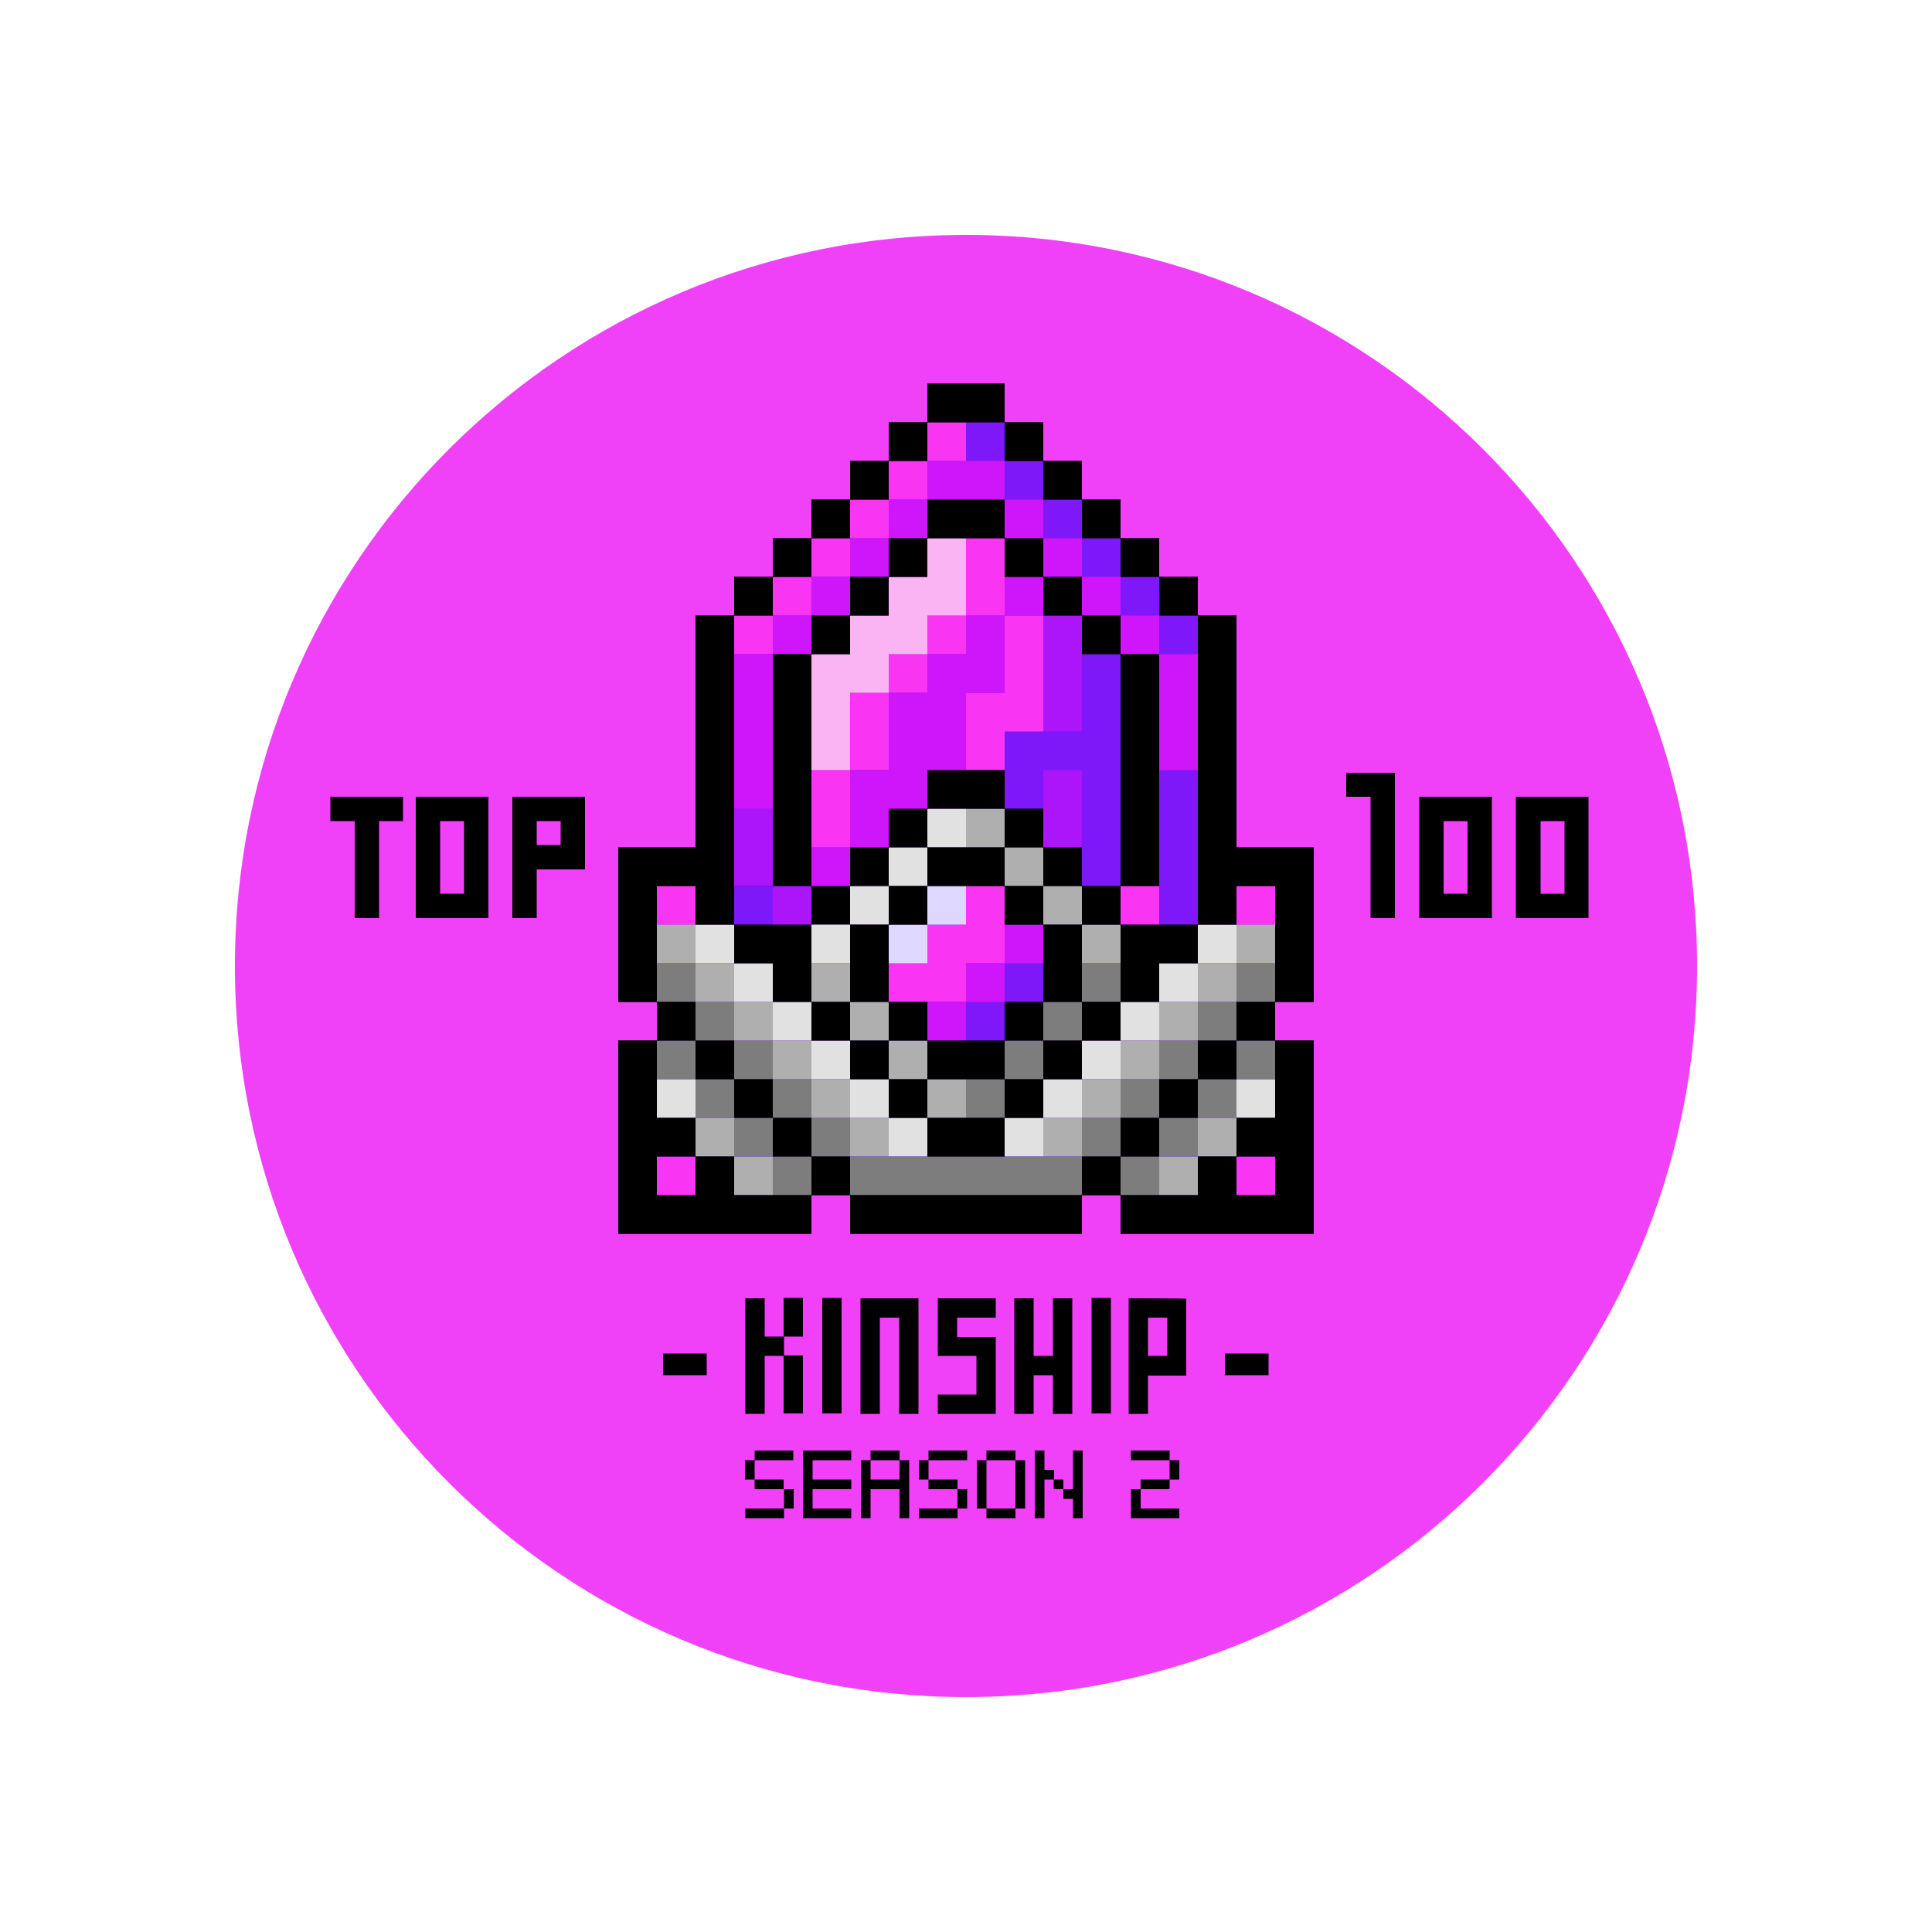
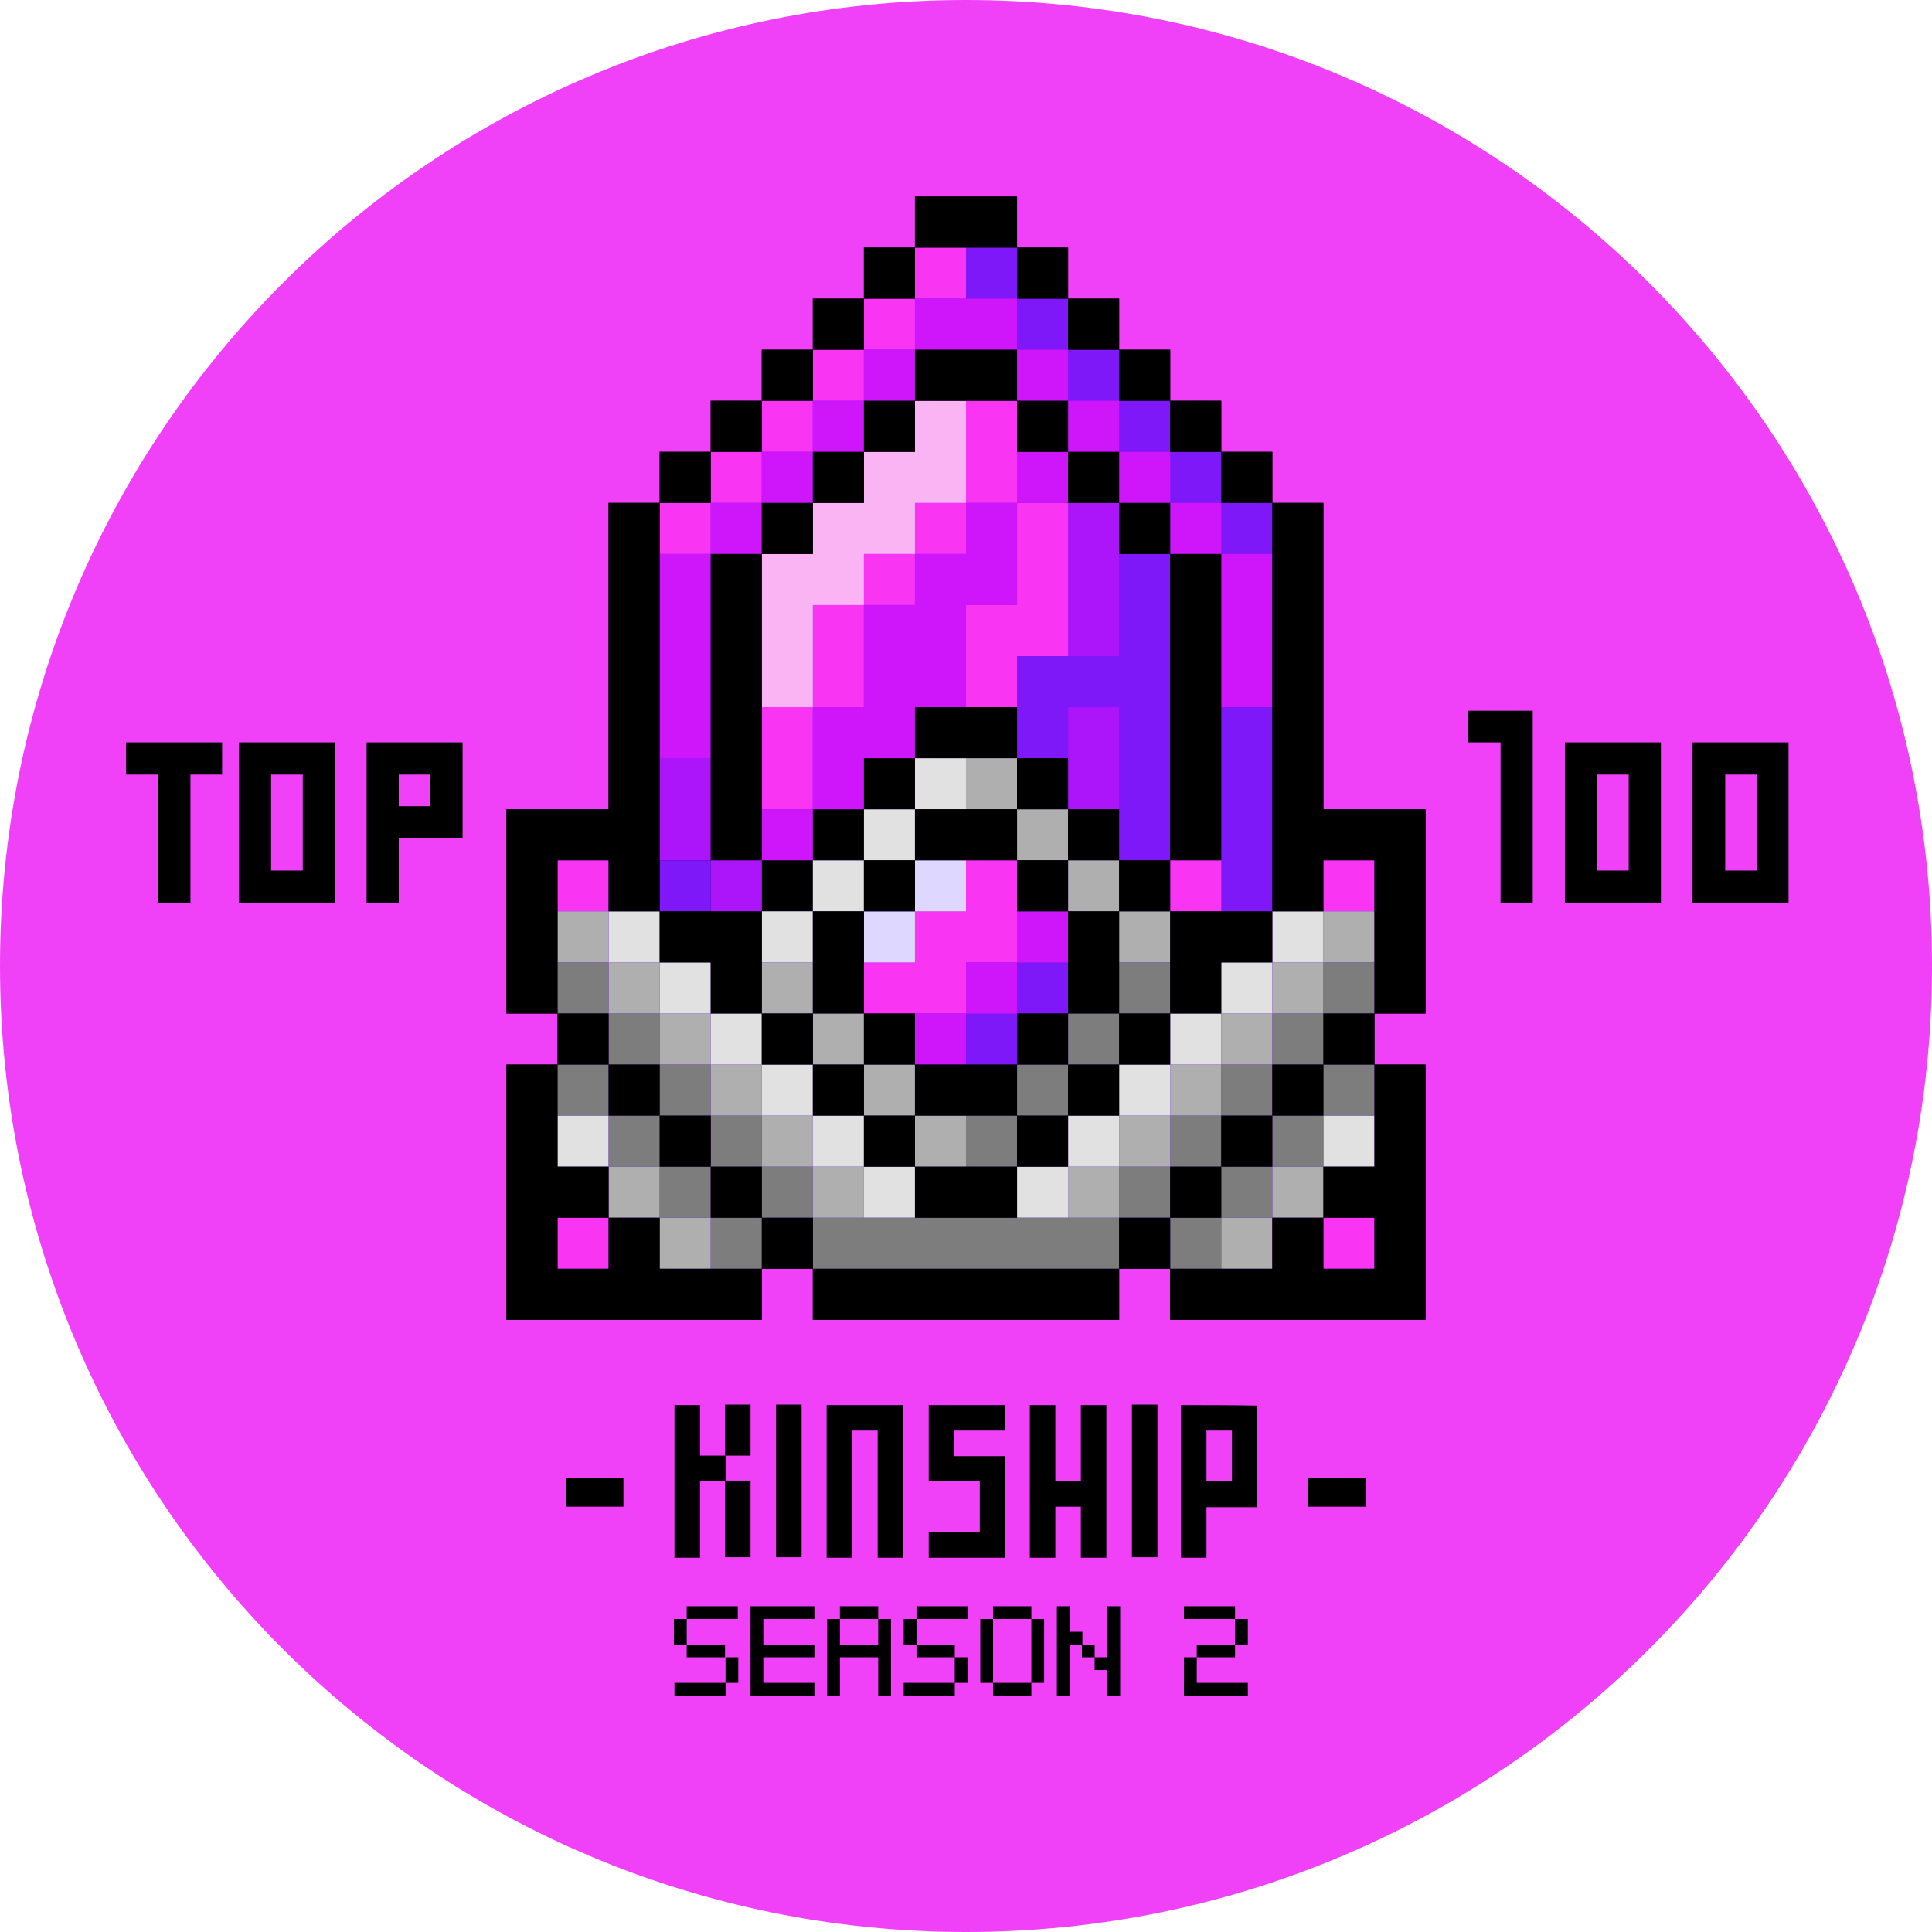
- <svg xmlns="http://www.w3.org/2000/svg" viewBox="0 0 500 500">
-   <circle cx="250" cy="250" r="189.2" fill="#f041f8" />
-   <path d="M328.3 355.9v-5.6H317v5.6h11.3zm-145.4 0v-5.6h-11.3v5.6h11.3zm19.9-10h5v-10h-5v10z" />
-   <path d="M197.9 336h-5v29.9h5v-15h5v-5h-5V336z" />
-   <path d="M202.8 365.8h5v-15h-5v15zm10-24.9v24.9h5v-29.9h-5v5zm9.9-4.9v29.9h5V341h5v24.9h5V336h-15zm20 0v14.9h10v10h-10v5h15V346h-10v-5h10v-5h-15zm49.4 0v29.9h5V356h9.9v-19.9c-2.4-.1-14.9-.1-14.9-.1zm10 14.9h-5V341h5v9.9zm-29.6 0h-5V336h-5v29.9h5v-10h5v10h5V336h-5v14.9zm10 14.9h5v-29.9h-5v29.9zm-87.2 12.1v5h-2.5v-5h2.5zm-2.4 12.5h10v2.5h-10v-2.5zm12.4-12.5h-10v-2.5h10v2.5zm-10 7.5v-2.5h7.5v2.5h-7.5zm7.6 5v-5h2.5v5h-2.5zm7.4-12.5v5h10v2.5h-10v5h10v2.5h-12.5v-17.5h12.5v2.5h-10zm25 0v15h-2.5v-7.5h-7.5v7.5h-2.5v-15h2.5v5h7.5v-5h2.5zm-2.5 0h-7.5v-2.5h7.5v2.5zm7.5 0v5h-2.5v-5h2.5zm-2.5 12.5h10v2.5h-10v-2.5zm12.5-12.5h-10v-2.5h10v2.5zm-10 7.5v-2.5h7.5v2.5h-7.5zm7.5 5v-5h2.5v5h-2.5zm7.5-12.5v12.5h-2.5v-12.5h2.5zm7.5 0h-7.5v-2.5h7.5v2.5zm-7.5 12.5h7.5v2.5h-7.5v-2.5zm10-12.5v12.5h-2.5v-12.5h2.5zm7.5 2.5v2.5h-2.5v10h-2.5v-17.5h2.5v5h2.5zm2.4 2.5v2.5h-2.5v-2.5h2.5zm5-7.5v17.5h-2.5v-5h-2.5v-2.5h2.5v-10h2.5zm22.5 0v2.5h-10v-2.5h10zm-7.5 10v5h10v2.5h-12.5v-7.5h2.5zm7.5 0h-7.5v-2.5h7.5v2.5zm2.5-2.5h-2.5v-5h2.5v5zm43.2-176.7h6.3v31.4h6.3V200h-12.6v6.2h0z" />
-   <use href="#B" />
-   <path d="M392.3 206.2v31.4h18.8v-31.4c.1 0-15.6 0-18.8 0zm12.6 25.1h-6.2v-18.8h6.2v18.8z" />
-   <use href="#B" x="-259.7" />
-   <path d="M132.6 206.2v31.4h6.3V225h12.5v-18.8h-18.8 0zm6.3 12.5v-6.2h6.2v6.2h-6.2zm-53.4-6.2h6.3v25.1h6.3v-25.1h6.2v-6.3H85.5zm234.5 6.8v-60h-10v-10h-10v-10h-10v-10h-10v-10h-10v-10h-10v-10h-20v10h-10v10h-10v10h-10v10h-10v10h-10v10h-10v60h-20v40h10v10h-10v50h50v-10h10v10h60v-10h10v10h50v-50h-10v-10h10v-40h-20z" />
+ <svg xmlns="http://www.w3.org/2000/svg" xmlns:xlink="http://www.w3.org/1999/xlink" viewBox="0 0 378.4 378.4">
+   <circle cx="189.2" cy="189.2" r="189.2" fill="#f041f8" />
+   <path d="M267.5 295.1v-5.6h-11.3v5.6h11.3zm-145.4 0v-5.6h-11.3v5.6h11.3zm19.9-10h5v-10h-5v10z" />
+   <path d="M137.1 275.2h-5v29.9h5v-15h5v-5h-5v-9.9z" />
+   <path d="M142 305h5v-15h-5v15zm10-24.9V305h5v-29.9h-5v5zm9.9-4.9v29.9h5v-24.9h5v24.9h5v-29.9h-15zm20 0v14.9h10v10h-10v5h15v-19.9h-10v-5h10v-5h-15 0zm49.4 0v29.9h5v-9.9h9.9v-19.9c-2.4-.1-14.9-.1-14.9-.1zm10 14.9h-5v-9.9h5v9.9zm-29.6 0h-5v-14.9h-5v29.9h5v-10h5v10h5v-29.9h-5v14.9zm10 14.9h5v-29.9h-5V305zm-87.2 12.1v5H132v-5h2.5zm-2.4 12.5h10v2.5h-10v-2.5zm12.4-12.5h-10v-2.5h10v2.5zm-10 7.5v-2.5h7.5v2.5h-7.5zm7.6 5v-5h2.5v5h-2.5zm7.4-12.5v5h10v2.5h-10v5h10v2.5H147v-17.5h12.5v2.5h-10zm25 0v15H172v-7.5h-7.5v7.5H162v-15h2.5v5h7.5v-5h2.5zm-2.5 0h-7.5v-2.5h7.5v2.5zm7.5 0v5H177v-5h2.5zm-2.5 12.5h10v2.5h-10v-2.5zm12.5-12.5h-10v-2.5h10v2.5zm-10 7.5v-2.5h7.5v2.5h-7.5zm7.5 5v-5h2.5v5H187zm7.5-12.5v12.5H192v-12.5h2.5zm7.5 0h-7.5v-2.5h7.5v2.5zm-7.5 12.5h7.5v2.5h-7.5v-2.5zm10-12.5v12.5H202v-12.5h2.5zm7.5 2.5v2.5h-2.5v10H207v-17.5h2.5v5h2.5zm2.4 2.5v2.5h-2.5v-2.5h2.5zm5-7.5v17.5h-2.5v-5h-2.5v-2.5h2.5v-10h2.5zm22.5 0v2.5h-10v-2.5h10zm-7.5 10v5h10v2.5h-12.5v-7.5h2.5zm7.5 0h-7.5v-2.5h7.5v2.5zm2.5-2.5h-2.5v-5h2.5v5zm43.2-176.7h6.3v31.4h6.3v-37.6h-12.6v6.2h0 0zm18.9 0v31.4h18.8v-31.4h-18.8zm12.5 25.1h-6.2v-18.8h6.2v18.8zm12.5-25.1v31.4h18.8v-31.4c.1 0-15.6 0-18.8 0zm12.6 25.1h-6.2v-18.8h6.2v18.8zM46.8 145.4v31.4h18.8v-31.4H46.8zm12.5 25.1h-6.2v-18.8h6.2v18.8zm12.5-25.1v31.4h6.3v-12.6h12.5v-18.8H71.8h0zm6.3 12.5v-6.2h6.2v6.2h-6.2zm-53.4-6.2H31v25.1h6.3v-25.1h6.2v-6.3H24.7v6.3zm234.5 6.8v-60h-10v-10h-10v-10h-10v-10h-10v-10h-10v-10h-10v-10h-20v10h-10v10h-10v10h-10v10h-10v10h-10v10h-10v60h-20v40h10v10h-10v50h50v-10h10v10h60v-10h10v10h50v-50h-10v-10h10v-40h-20 0z" />
  <g fill="#7e18f8">
-     <path d="M200 229.3h10v10h-10zm120 0v10h-10v10h-10v10h-10v10h-10v10h-10v10h-10v10h-20v-10h-10v-10h-10v-10h-10v-10h-10v-10h-10v-10h-10v-10h-10v30h10v10h10v10h10v10h10v10h10v10h60v-10h10v-10h10v-10h10v-10h10v-10h10v-30h-10zm-150 70h10v10h-10zm150 0h10v10h-10z" />
-     <path d="M200 169.3h10v-10h10v-10h10v-10h10v-10h20v10h10v10h10v10h10v10h10v60h-10v10h20v-80h-10v-10h-10v-10h-10v-10h-10v-10h-10v-10h-20v10h-10v10h-10v10h-10v10h-10v10h-10v70h10v-60zm70 70h-10v-10h-20v10h-10v20h10v10h20v-10h10v-20z" />
-     <path d="M230 229.3h10v-10h20v-10h-10v-10h10v10h10v10h10v10h10v-60h-10v-10h-10v-10h-10v-10h-20v10h-10v10h-10v10h-10v60h10v10h10v-10zm0 40h10v10h-10z" />
-     <path d="M270 229.3h10v10h-10z" />
-     <path d="M260 219.3h10v10h-10zm-40 30v-10h-10v20h10v-10z" />
-     <path d="M290 239.3h-10v20h10v-20zm-70 20h10v10h-10zm40 10h10v10h-10z" />
-     <path d="M250 279.3h-10v10h20v-10h-10zm20-20h10v10h-10zm-70 30h-10v-10h-10v-10h-10v20h10v10h10v10h20v-10h-10v-10zm110-10v10h-10v10h-10v10h20v-10h10v-10h10v-20h-10v10h-10z" />
+     <path d="M139.2 168.5h10v10h-10v-10zm120 0v10h-10v10h-10v10h-10v10h-10v10h-10v10h-10v10h-20v-10h-10v-10h-10v-10h-10v-10h-10v-10h-10v-10h-10v-10h-10v30h10v10h10v10h10v10h10v10h10v10h60v-10h10v-10h10v-10h10v-10h10v-10h10v-30h-10 0zm-150 70h10v10h-10v-10zm150 0h10v10h-10v-10z" />
+     <path d="M139.2 108.5h10v-10h10v-10h10v-10h10v-10h20v10h10v10h10v10h10v10h10v60h-10v10h20v-80h-10v-10h-10v-10h-10v-10h-10v-10h-10v-10h-20v10h-10v10h-10v10h-10v10h-10v10h-10v70h10v-60zm70 70h-10v-10h-20v10h-10v20h10v10h20v-10h10v-20h0z" />
+     <path d="M169.2 168.5h10v-10h20v-10h-10v-10h10v10h10v10h10v10h10v-60h-10v-10h-10v-10h-10v-10h-20v10h-10v10h-10v10h-10v60h10v10h10v-10zm0 40h10v10h-10v-10z" />
+     <use xlink:href="#B" />
+     <path d="M199.2 158.5h10v10h-10v-10zm-40 30v-10h-10v20h10v-10h0z" />
+     <path d="M229.2 178.5h-10v20h10v-20h0zm-70 20h10v10h-10v-10zm40 10h10v10h-10v-10z" />
+     <path d="M189.2 218.5h-10v10h20v-10h-10zm20-20h10v10h-10v-10zm-70 30h-10v-10h-10v-10h-10v20h10v10h10v10h20v-10h-10v-10zm110-10v10h-10v10h-10v10h20v-10h10v-10h10v-20h-10v10h-10z" />
  </g>
-   <path d="M210 229.3h10v10h-10z" />
+   <use xlink:href="#B" x="-60" />
  <g fill="#ac15f9">
-     <path d="M270 159.3v30h10v-30h-10zm0 50v10h10v-20h-10v10zm-70 0h-10v20h10v-20z" />
-     <path d="M200 229.3h10v10h-10z" />
+     <path d="M209.2 98.5v30h10v-30h-10zm0 50v10h10v-20h-10v10zm-70 0h-10v20h10v-20z" />
+     <use xlink:href="#B" x="-70" />
  </g>
  <g fill="#7e18f8">
-     <path d="M190 229.3h10v10h-10zm90-50v10h-20v20h10v-10h10v30h10v-60h-10v10zm-30-70h10v10h-10z" />
-     <path d="M260 119.3h10v10h-10z" />
-     <path d="M270 129.3h10v10h-10z" />
-     <path d="M280 139.3h10v10h-10z" />
-     <path d="M290 149.3h10v10h-10z" />
-     <path d="M300 159.3h10v10h-10zm0 50v30h10v-40h-10v10zm-50 50h10v10h-10z" />
-     <path d="M260 249.3h10v10h-10z" />
+     <path d="M129.2 168.5h10v10h-10v-10zm90-50v10h-20v20h10v-10h10v30h10v-60h-10v10zm-30-70h10v10h-10v-10z" />
+     <use xlink:href="#B" x="-10" y="-110" />
+     <use xlink:href="#B" y="-100" />
+     <use xlink:href="#B" x="10" y="-90" />
+     <use xlink:href="#B" x="20" y="-80" />
+     <path d="M239.2 98.5h10v10h-10v-10zm0 50v30h10v-40h-10v10zm-50 50h10v10h-10v-10z" />
+     <use xlink:href="#B" x="-10" y="20" />
  </g>
  <g fill="#fa34f3">
-     <path d="M260 139.3h-10v20h10v-20zm-40 50v10h10v-20h-10v10z" />
-     <path d="M210 209.3v10h10v-20h-10v10zm20-40h10v10h-10z" />
-     <path d="M240 159.3h10v10h-10zm20 10v10h-10v20h10v-10h10v-30h-10v10zm-20-60h10v10h-10z" />
-     <path d="M230 119.3h10v10h-10z" />
-     <path d="M220 129.3h10v10h-10z" />
-     <path d="M210 139.3h10v10h-10z" />
-     <path d="M200 149.3h10v10h-10z" />
-     <path d="M190 159.3h10v10h-10zm100 70h10v10h-10zm30 0h10v10h-10zm-150 70h10v10h-10zm150 0h10v10h-10zm-150-70h10v10h-10zm80 10h-10v10h-10v10h20v-10h10v-20h-10v10z" />
+     <path d="M199.2 78.5h-10v20h10v-20zm-40 50v10h10v-20h-10v10z" />
+     <path d="M149.2 148.5v10h10v-20h-10v10zm20-40h10v10h-10v-10z" />
+     <path d="M179.2 98.5h10v10h-10v-10zm20 10v10h-10v20h10v-10h10v-30h-10v10zm-20-60h10v10h-10v-10z" />
+     <use xlink:href="#B" x="-40" y="-110" />
+     <use xlink:href="#B" x="-50" y="-100" />
+     <use xlink:href="#B" x="-60" y="-90" />
+     <use xlink:href="#B" x="-70" y="-80" />
+     <path d="M129.2 98.5h10v10h-10v-10zm100 70h10v10h-10v-10zm30 0h10v10h-10v-10zm-150 70h10v10h-10v-10zm150 0h10v10h-10v-10zm-150-70h10v10h-10v-10zm80 10h-10v10h-10v10h20v-10h10v-20h-10v10z" />
  </g>
  <g fill="#cf15f9">
-     <path d="M250 169.3h-10v10h-10v20h-10v20h-10v10h20v-10h10v-10h10v-30h10v-20h-10v10z" />
-     <path d="M260 149.3h10v10h-10zm-70 30v30h10v-40h-10v10zm60-60h-10v10h20v-10h-10z" />
-     <path d="M260 129.3h10v10h-10z" />
-     <path d="M270 139.3h10v10h-10z" />
-     <path d="M280 149.3h10v10h-10z" />
-     <path d="M290 159.3h10v10h-10z" />
-     <path d="M300 169.3v30h10v-30h-10zm-70-40h10v10h-10z" />
-     <path d="M220 139.3h10v10h-10z" />
-     <path d="M210 149.3h10v10h-10z" />
-     <path d="M200 159.3h10v10h-10zm50 90h10v10h-10z" />
-     <path d="M240 259.3h10v10h-10zm20-20h10v10h-10z" />
+     <path d="M189.2 108.5h-10v10h-10v20h-10v20h-10v10h20v-10h10v-10h10v-30h10v-20h-10v10z" />
+     <path d="M199.2 88.5h10v10h-10v-10zm-70 30v30h10v-40h-10v10zm60-60h-10v10h20v-10h-10z" />
+     <use xlink:href="#B" x="-10" y="-100" />
+     <use xlink:href="#B" y="-90" />
+     <use xlink:href="#B" x="10" y="-80" />
+     <use xlink:href="#B" x="20" y="-70" />
+     <path d="M239.2 108.5v30h10v-30h-10zm-70-40h10v10h-10v-10z" />
+     <use xlink:href="#B" x="-50" y="-90" />
+     <use xlink:href="#B" x="-60" y="-80" />
+     <path d="M139.2 98.5h10v10h-10v-10zm50 90h10v10h-10v-10z" />
+     <path d="M179.2 198.5h10v10h-10v-10zm20-20h10v10h-10v-10z" />
  </g>
-   <path d="M240 139.3v10h-10v10h-10v10h-10v30h10v-20h10v-10h10v-10h10v-20h-10z" fill="#fab4f3" />
+   <path d="M179.2 78.5v10h-10v10h-10v10h-10v30h10v-20h10v-10h10v-10h10v-20h-10z" fill="#fab4f3" />
  <g fill="#ded7ff">
-     <path d="M240 229.3h10v10h-10z" />
-     <path d="M230 239.3h10v10h-10z" />
+     <use xlink:href="#B" x="-30" />
+     <use xlink:href="#B" x="-40" y="10" />
  </g>
  <g fill="#e1e1e1">
-     <path d="M260 289.3h10v10h-10z" />
-     <path d="M270 279.3h10v10h-10z" />
-     <path d="M280 269.3h10v10h-10z" />
-     <path d="M290 259.3h10v10h-10z" />
-     <path d="M300 249.3h10v10h-10z" />
-     <path d="M310 239.3h10v10h-10zm-140 40h10v10h-10zm150 0h10v10h-10zm-90 10h10v10h-10z" />
-     <path d="M220 279.3h10v10h-10z" />
-     <path d="M210 269.3h10v10h-10z" />
-     <path d="M200 259.3h10v10h-10z" />
-     <path d="M190 249.3h10v10h-10zm50-40h10v10h-10z" />
-     <path d="M230 219.3h10v10h-10zm-20 20h10v10h-10z" />
-     <path d="M220 229.3h10v10h-10zm-40 10h10v10h-10z" />
+     <use xlink:href="#B" x="-10" y="60" />
+     <use xlink:href="#B" y="50" />
+     <use xlink:href="#B" x="10" y="40" />
+     <use xlink:href="#B" x="20" y="30" />
+     <use xlink:href="#B" x="30" y="20" />
+     <path d="M249.2 178.5h10v10h-10v-10zm-140 40h10v10h-10v-10zm150 0h10v10h-10v-10zm-90 10h10v10h-10v-10z" />
+     <use xlink:href="#B" x="-50" y="50" />
+     <use xlink:href="#B" x="-60" y="40" />
+     <use xlink:href="#B" x="-70" y="30" />
+     <path d="M129.2 188.5h10v10h-10v-10zm50-40h10v10h-10v-10z" />
+     <path d="M169.2 158.5h10v10h-10v-10zm-20 20h10v10h-10v-10z" />
+     <path d="M159.2 168.5h10v10h-10v-10zm-40 10h10v10h-10v-10z" />
  </g>
  <g fill="#afafaf">
-     <path d="M270 289.3h10v10h-10zm-30-10h10v10h-10z" />
-     <path d="M280 279.3h10v10h-10zm30-30h10v10h-10z" />
-     <path d="M320 239.3h10v10h-10zm-30 30h10v10h-10z" />
-     <path d="M300 259.3h10v10h-10zm-120 30h10v10h-10z" />
-     <path d="M190 299.3h10v10h-10zm120-10h10v10h-10z" />
-     <path d="M300 299.3h10v10h-10zm-80-10h10v10h-10zm10-20h10v10h-10zm20-60h10v10h-10zm20 20h10v10h-10z" />
-     <path d="M260 219.3h10v10h-10zm-50 30h10v10h-10z" />
-     <path d="M280 239.3h10v10h-10zm-60 20h10v10h-10zm-10 20h10v10h-10zm-30-30h10v10h-10z" />
-     <path d="M170 239.3h10v10h-10zm30 30h10v10h-10z" />
-     <path d="M190 259.3h10v10h-10z" />
+     <path d="M209.2 228.5h10v10h-10v-10zm-30-10h10v10h-10v-10z" />
+     <path d="M219.2 218.5h10v10h-10v-10zm30-30h10v10h-10v-10z" />
+     <path d="M259.2 178.5h10v10h-10v-10zm-30 30h10v10h-10v-10z" />
+     <path d="M239.2 198.5h10v10h-10v-10zm-120 30h10v10h-10v-10z" />
+     <path d="M129.2 238.5h10v10h-10v-10zm120-10h10v10h-10v-10z" />
+     <path d="M239.2 238.5h10v10h-10v-10zm-80-10h10v10h-10v-10zm10-20h10v10h-10v-10zm20-60h10v10h-10v-10zm20 20h10v10h-10v-10z" />
+     <path d="M199.2 158.5h10v10h-10v-10zm-50 30h10v10h-10v-10z" />
+     <path d="M219.2 178.5h10v10h-10v-10zm-60 20h10v10h-10v-10zm-10 20h10v10h-10v-10zm-30-30h10v10h-10v-10z" />
+     <path d="M109.2 178.5h10v10h-10v-10zm30 30h10v10h-10v-10z" />
+     <use xlink:href="#B" x="-80" y="30" />
  </g>
  <g fill="#7d7d7d">
-     <path d="M260 299.3h-40v10h60v-10h-20zm0-30h10v10h-10z" />
-     <path d="M250 279.3h10v10h-10zm20-20h10v10h-10zm10 30h10v10h-10zm30-30h10v10h-10z" />
-     <path d="M320 249.3h10v10h-10zm-30 30h10v10h-10z" />
-     <path d="M300 269.3h10v10h-10zm-120 10h10v10h-10z" />
-     <path d="M170 269.3h10v10h-10zm30 30h10v10h-10z" />
-     <path d="M190 289.3h10v10h-10zm120-10h10v10h-10z" />
-     <path d="M320 269.3h10v10h-10zm-30 30h10v10h-10z" />
-     <path d="M300 289.3h10v10h-10zm-20-40h10v10h-10zm-70 40h10v10h-10zm-30-30h10v10h-10z" />
-     <path d="M170 249.3h10v10h-10zm30 30h10v10h-10z" />
-     <path d="M190 269.3h10v10h-10z" />
+     <path d="M199.2 238.5h-40v10h60v-10h-20zm0-30h10v10h-10v-10z" />
+     <path d="M189.2 218.5h10v10h-10v-10zm20-20h10v10h-10v-10zm10 30h10v10h-10v-10zm30-30h10v10h-10v-10z" />
+     <path d="M259.2 188.5h10v10h-10v-10zm-30 30h10v10h-10v-10z" />
+     <path d="M239.2 208.5h10v10h-10v-10zm-120 10h10v10h-10v-10z" />
+     <path d="M109.2 208.5h10v10h-10v-10zm30 30h10v10h-10v-10z" />
+     <path d="M129.2 228.5h10v10h-10v-10zm120-10h10v10h-10v-10z" />
+     <path d="M259.2 208.5h10v10h-10v-10zm-30 30h10v10h-10v-10z" />
+     <path d="M239.2 228.5h10v10h-10v-10zm-20-40h10v10h-10v-10zm-70 40h10v10h-10v-10zm-30-30h10v10h-10v-10z" />
+     <path d="M109.2 188.5h10v10h-10v-10zm30 30h10v10h-10v-10z" />
+     <use xlink:href="#B" x="-80" y="40" />
  </g>
-   <path d="M260 99.3h-20v10h20v-10z" />
-   <path d="M260 109.3h10v10h-10z" />
-   <path d="M270 119.3h10v10h-10z" />
-   <path d="M280 129.3h10v10h-10z" />
-   <path d="M290 139.3h10v10h-10z" />
-   <path d="M300 149.3h10v10h-10zm-70-40h10v10h-10z" />
-   <path d="M220 119.3h10v10h-10z" />
-   <path d="M210 129.3h10v10h-10z" />
-   <path d="M200 139.3h10v10h-10z" />
-   <path d="M190 149.3h10v10h-10zm110 20h-10v20 40h10v-60zm-100 60h10v-20-40h-10v60zm40-100v10h20v-10h-20z" />
-   <path d="M230 139.3h10v10h-10zm30 0h10v10h-10z" />
-   <path d="M270 149.3h10v10h-10z" />
-   <path d="M280 159.3h10v10h-10zm-60-10h10v10h-10z" />
-   <path d="M210 159.3h10v10h-10zm30 140h20v-10h-20v10zm0-20h20v-10h-20v10z" />
-   <path d="M260 259.3h10v10h-10zm0-50h10v10h-10zm20 20h10v10h-10z" />
-   <path d="M290 259.3h10v-10h10v-10h-20v20zm-20-40h10v10h-10zm50 40h10v10h-10z" />
-   <path d="M320 239.3v-10h10v30h10v-40h-20v-60h-10v80h10zm-40 20h10v10h-10z" />
-   <path d="M270 269.3h10v10h-10z" />
-   <path d="M260 279.3h10v10h-10zm-80-10h10v10h-10z" />
-   <path d="M190 279.3h10v10h-10z" />
-   <path d="M200 289.3h10v10h-10z" />
-   <path d="M210 299.3h10v10h-10z" />
-   <path d="M190 299.3h-10v10h-10v-10h10v-10h-10v-20h-10v50h50v-10h-20v-10zm120-30h10v10h-10z" />
-   <path d="M300 279.3h10v10h-10z" />
-   <path d="M290 289.3h10v10h-10z" />
-   <path d="M280 299.3h10v10h-10z" />
-   <path d="M220 309.3v10h60v-10h-20-40zm100-20v10h10v10h-10v-10h-10v10h-20v10h50v-50h-10v20h-10zm-90-30h10v10h-10zm20-40h-10v10h20v-10h-10z" />
-   <path d="M260 229.3h10v10h-10zm-30 0h10v10h-10z" />
-   <path d="M270 249.3v10h10v-20h-10v10zm-40-10h-10v20h10v-20zm-40 0v10h10v10h10v-20h-20zm-20 20h10v10h-10z" />
-   <path d="M170 229.3h10v10h10v-80h-10v60h-20v40h10v-20-10zm40 30h10v10h-10z" />
-   <path d="M220 269.3h10v10h-10z" />
-   <path d="M230 279.3h10v10h-10zm30-80h-20v10h20v-10z" />
-   <path d="M230 209.3h10v10h-10z" />
-   <path d="M220 219.3h10v10h-10z" />
+   <path d="M199.2 38.5h-20v10h20v-10z" />
+   <use xlink:href="#B" x="-10" y="-120" />
+   <use xlink:href="#B" y="-110" />
+   <use xlink:href="#B" x="10" y="-100" />
+   <use xlink:href="#B" x="20" y="-90" />
+   <path d="M239.2 88.5h10v10h-10v-10zm-70-40h10v10h-10v-10z" />
+   <use xlink:href="#B" x="-50" y="-110" />
+   <use xlink:href="#B" x="-60" y="-100" />
+   <use xlink:href="#B" x="-70" y="-90" />
+   <path d="M129.2 88.5h10v10h-10v-10zm110 20h-10v20 40h10v-60zm-100 60h10v-20-40h-10v60zm40-100v10h20v-10h-20z" />
+   <path d="M169.2 78.5h10v10h-10v-10zm30 0h10v10h-10v-10z" />
+   <use xlink:href="#B" y="-80" />
+   <path d="M219.2 98.5h10v10h-10v-10zm-60-10h10v10h-10v-10z" />
+   <path d="M149.2 98.5h10v10h-10v-10zm30 140h20v-10h-20v10zm0-20h20v-10h-20v10z" />
+   <path d="M199.2 198.5h10v10h-10v-10zm0-50h10v10h-10v-10zm20 20h10v10h-10v-10z" />
+   <path d="M229.2 198.5h10v-10h10v-10h-20v20zm-20-40h10v10h-10v-10zm50 40h10v10h-10v-10z" />
+   <path d="M259.2 178.5v-10h10v30h10v-40h-20v-60h-10v80h10 0zm-40 20h10v10h-10v-10z" />
+   <use xlink:href="#B" y="40" />
+   <path d="M199.2 218.5h10v10h-10v-10zm-80-10h10v10h-10v-10z" />
+   <use xlink:href="#B" x="-80" y="50" />
+   <use xlink:href="#B" x="-70" y="60" />
+   <use xlink:href="#B" x="-60" y="70" />
+   <path d="M129.2 238.5h-10v10h-10v-10h10v-10h-10v-20h-10v50h50v-10h-20v-10zm120-30h10v10h-10v-10z" />
+   <use xlink:href="#B" x="30" y="50" />
+   <use xlink:href="#B" x="20" y="60" />
+   <use xlink:href="#B" x="10" y="70" />
+   <path d="M159.2 248.5v10h60v-10h-20-40zm100-20v10h10v10h-10v-10h-10v10h-20v10h50v-50h-10v20h-10zm-90-30h10v10h-10v-10zm20-40h-10v10h20v-10h-10z" />
+   <path d="M199.2 168.5h10v10h-10v-10zm-30 0h10v10h-10v-10z" />
+   <path d="M209.2 188.5v10h10v-20h-10v10h0zm-40-10h-10v20h10v-20h0zm-40 0v10h10v10h10v-20h-20 0zm-20 20h10v10h-10v-10z" />
+   <path d="M109.2 168.5h10v10h10v-80h-10v60h-20v40h10v-20-10h0zm40 30h10v10h-10v-10z" />
+   <use xlink:href="#B" x="-50" y="40" />
+   <path d="M169.2 218.5h10v10h-10v-10zm30-80h-20v10h20v-10z" />
+   <use xlink:href="#B" x="-40" y="-20" />
+   <use xlink:href="#B" x="-50" y="-10" />
  <defs>
-     <path id="B" d="M367.3 206.2v31.4h18.8v-31.4h-18.8zm12.5 25.1h-6.2v-18.8h6.2v18.8z" />
+     <path id="B" d="M209.2 168.5h10v10h-10v-10z" />
  </defs>
</svg>
